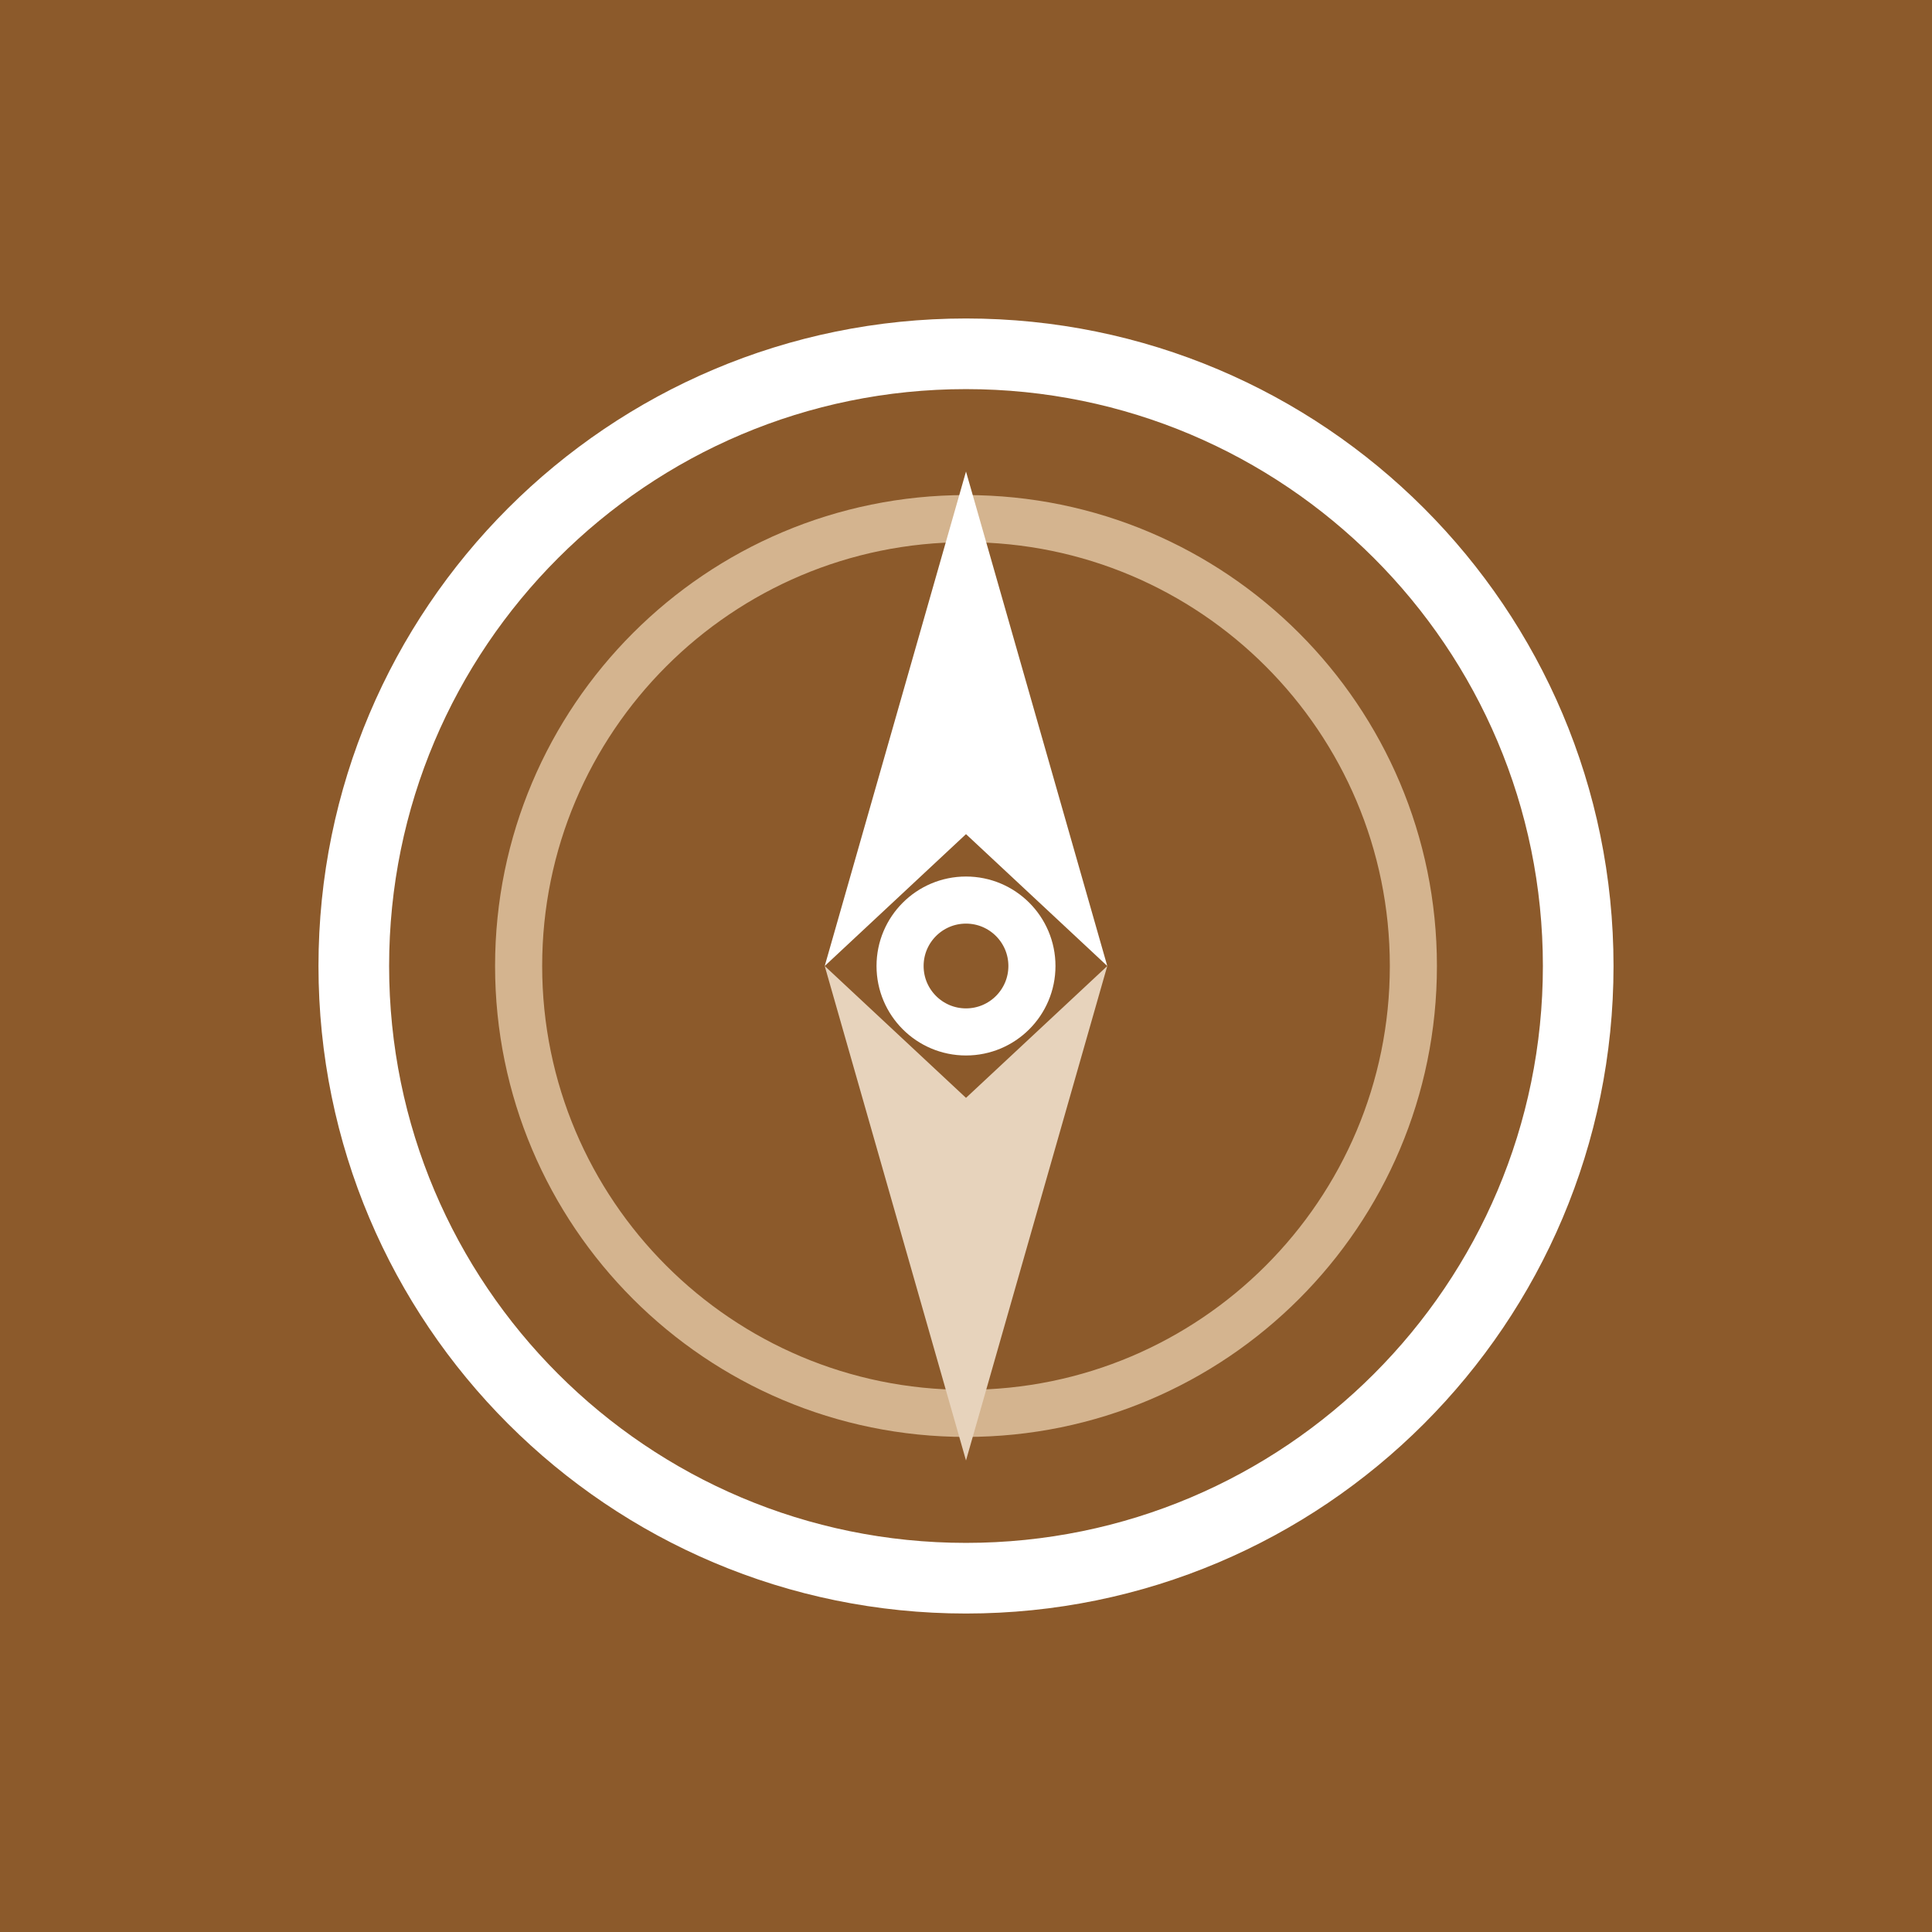
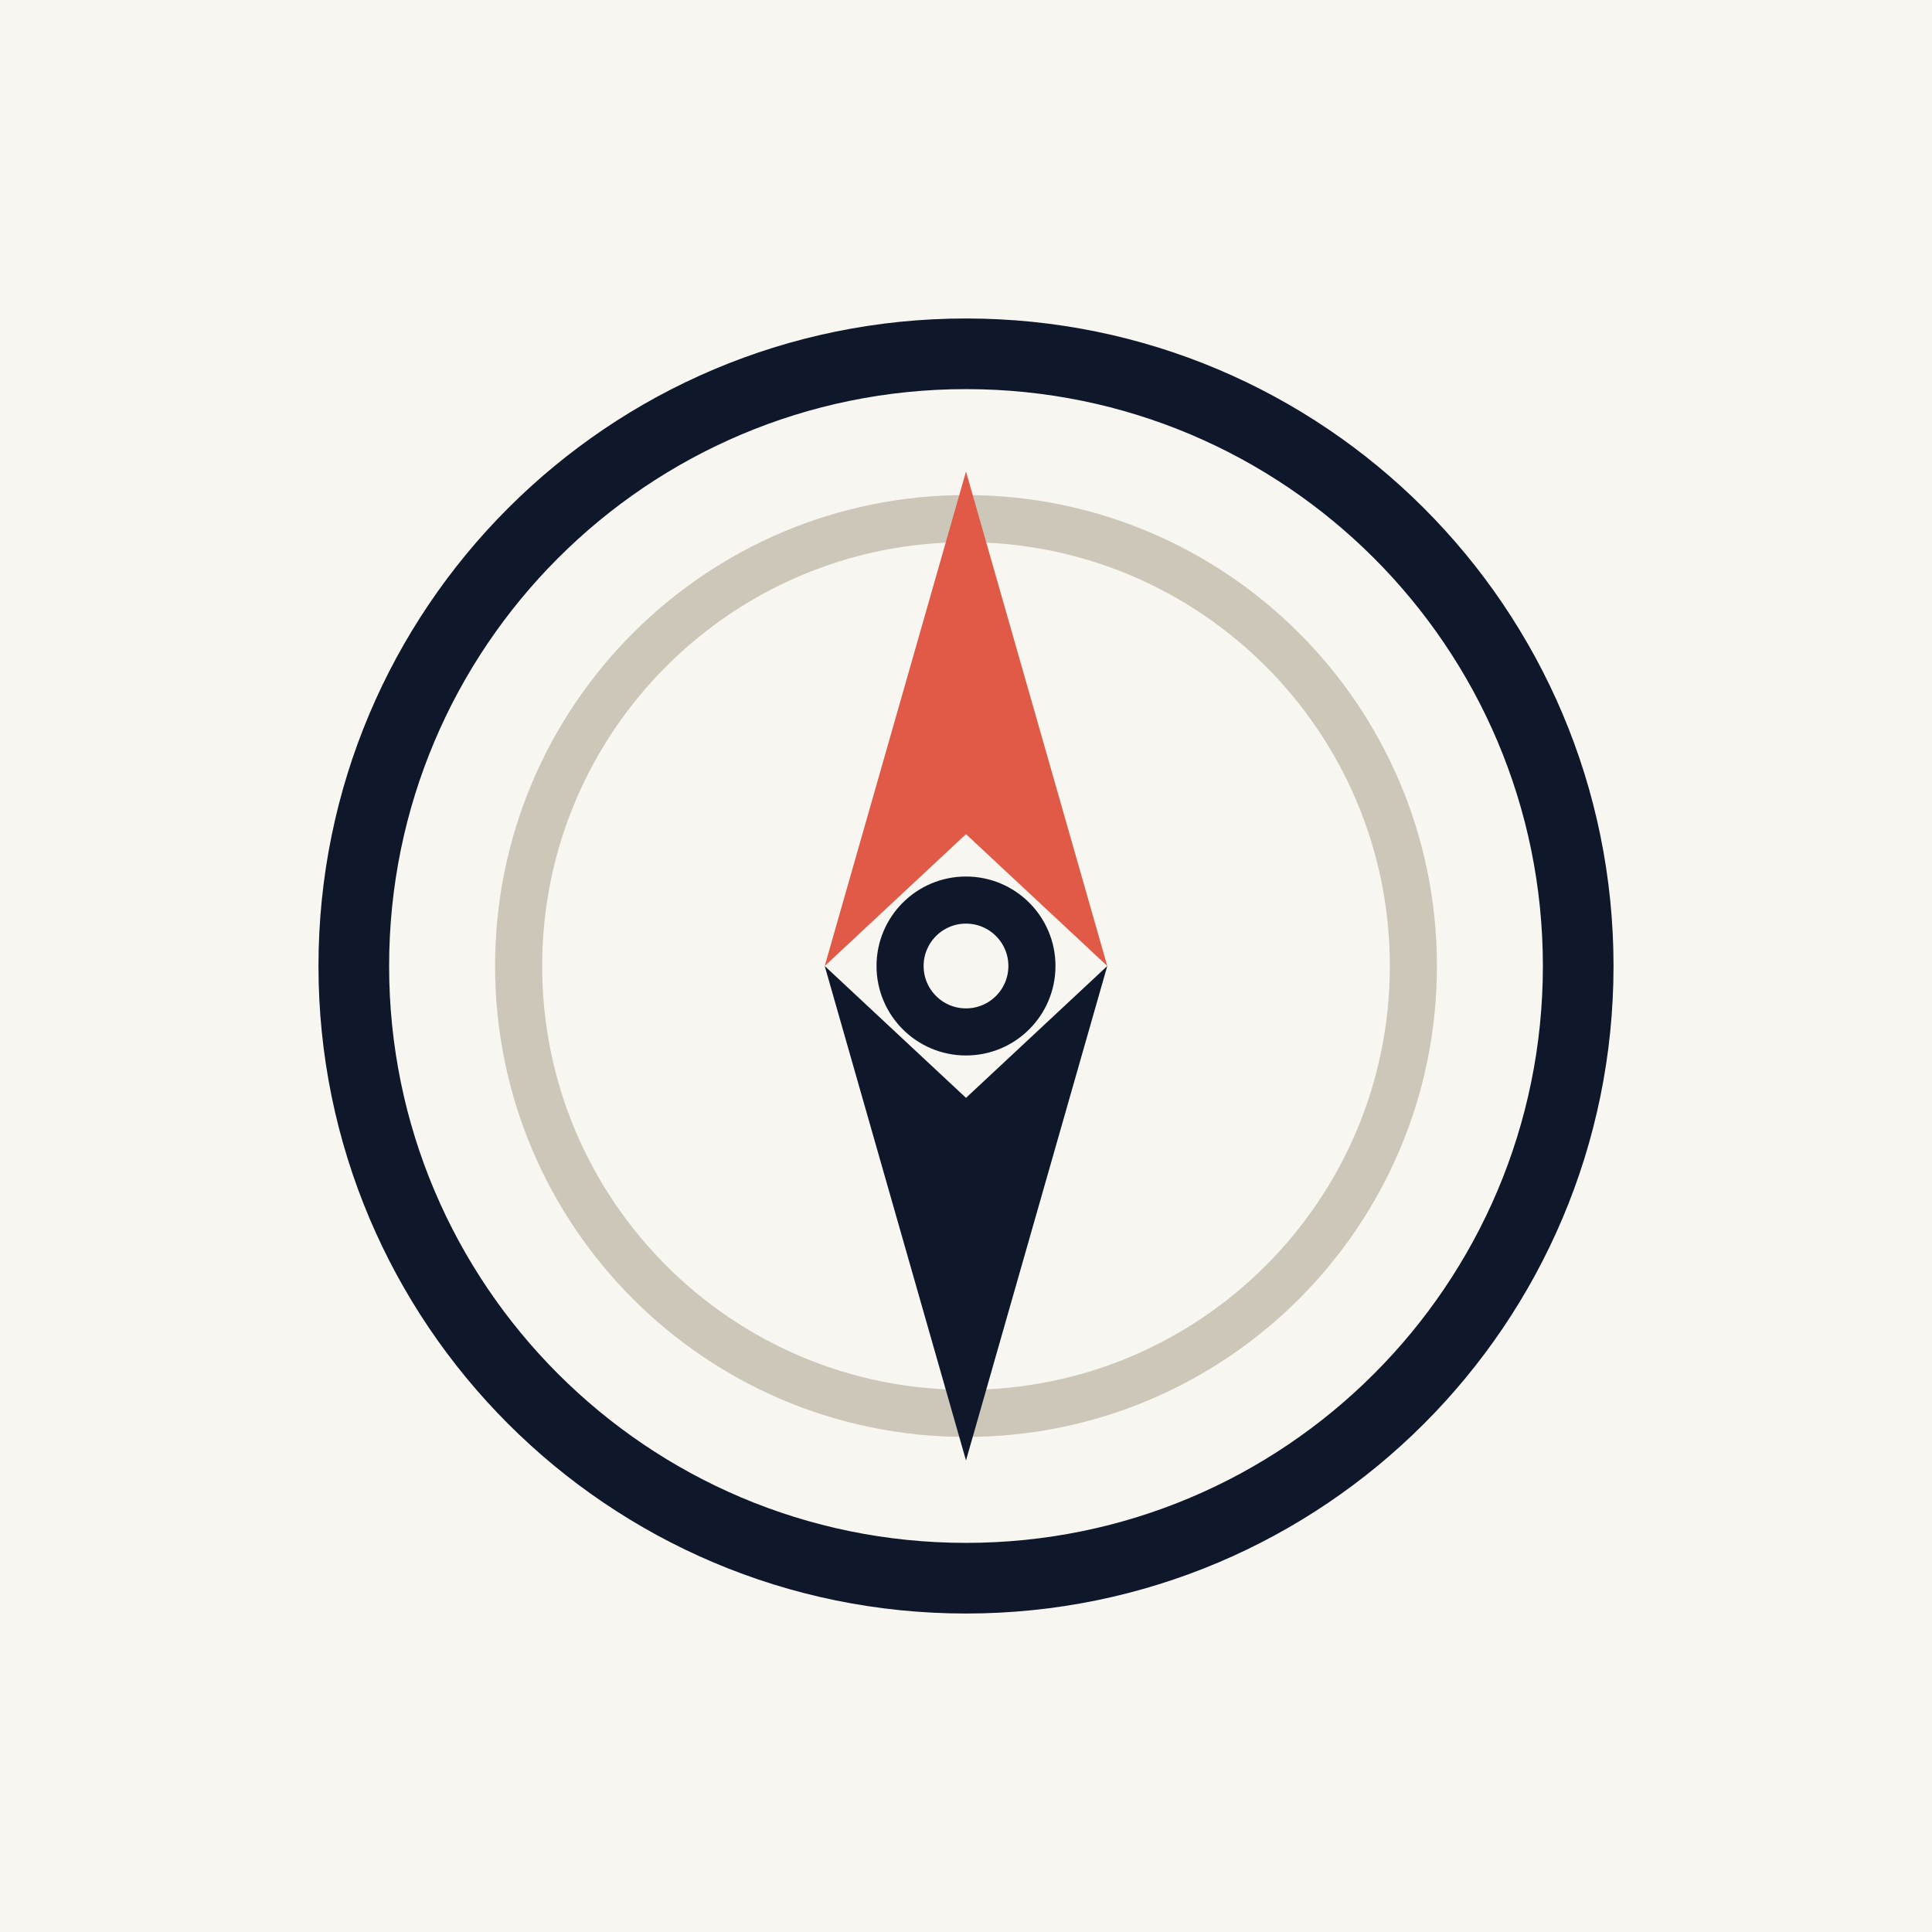
<svg xmlns="http://www.w3.org/2000/svg" width="512" height="512" viewBox="0 0 512 512">
-   <rect width="512" height="512" fill="#8c5a2b" />
+   <rect width="512" height="512" fill="#f8f6f0" />
  <g transform="translate(56.32 56.32) scale(12.48)">
-     <circle cx="16" cy="16" r="13" fill="none" stroke="#ffffff" stroke-width="1.5" />
-     <circle cx="16" cy="16" r="9.5" fill="none" stroke="#d4b48f" stroke-width="1" />
-     <path d="M16 5.5 L19 16 L16 13.2 L13 16 Z" fill="#ffffff" />
-     <path d="M16 26.5 L13 16 L16 18.8 L19 16 Z" fill="#e7d3bc" />
-     <circle cx="16" cy="16" r="1.4" fill="#8c5a2b" stroke="#ffffff" stroke-width="1" />
+     <circle cx="16" cy="16" r="13" fill="none" stroke="#0f172a" stroke-width="1.5" />
+     <circle cx="16" cy="16" r="9.5" fill="none" stroke="#ccc7b8" stroke-width="1" />
+     <path d="M16 5.5 L19 16 L16 13.2 L13 16 Z" fill="#e05a47" />
+     <path d="M16 26.5 L13 16 L16 18.8 L19 16 Z" fill="#0f172a" />
+     <circle cx="16" cy="16" r="1.4" fill="#f8f6f0" stroke="#0f172a" stroke-width="1" />
  </g>
</svg>
